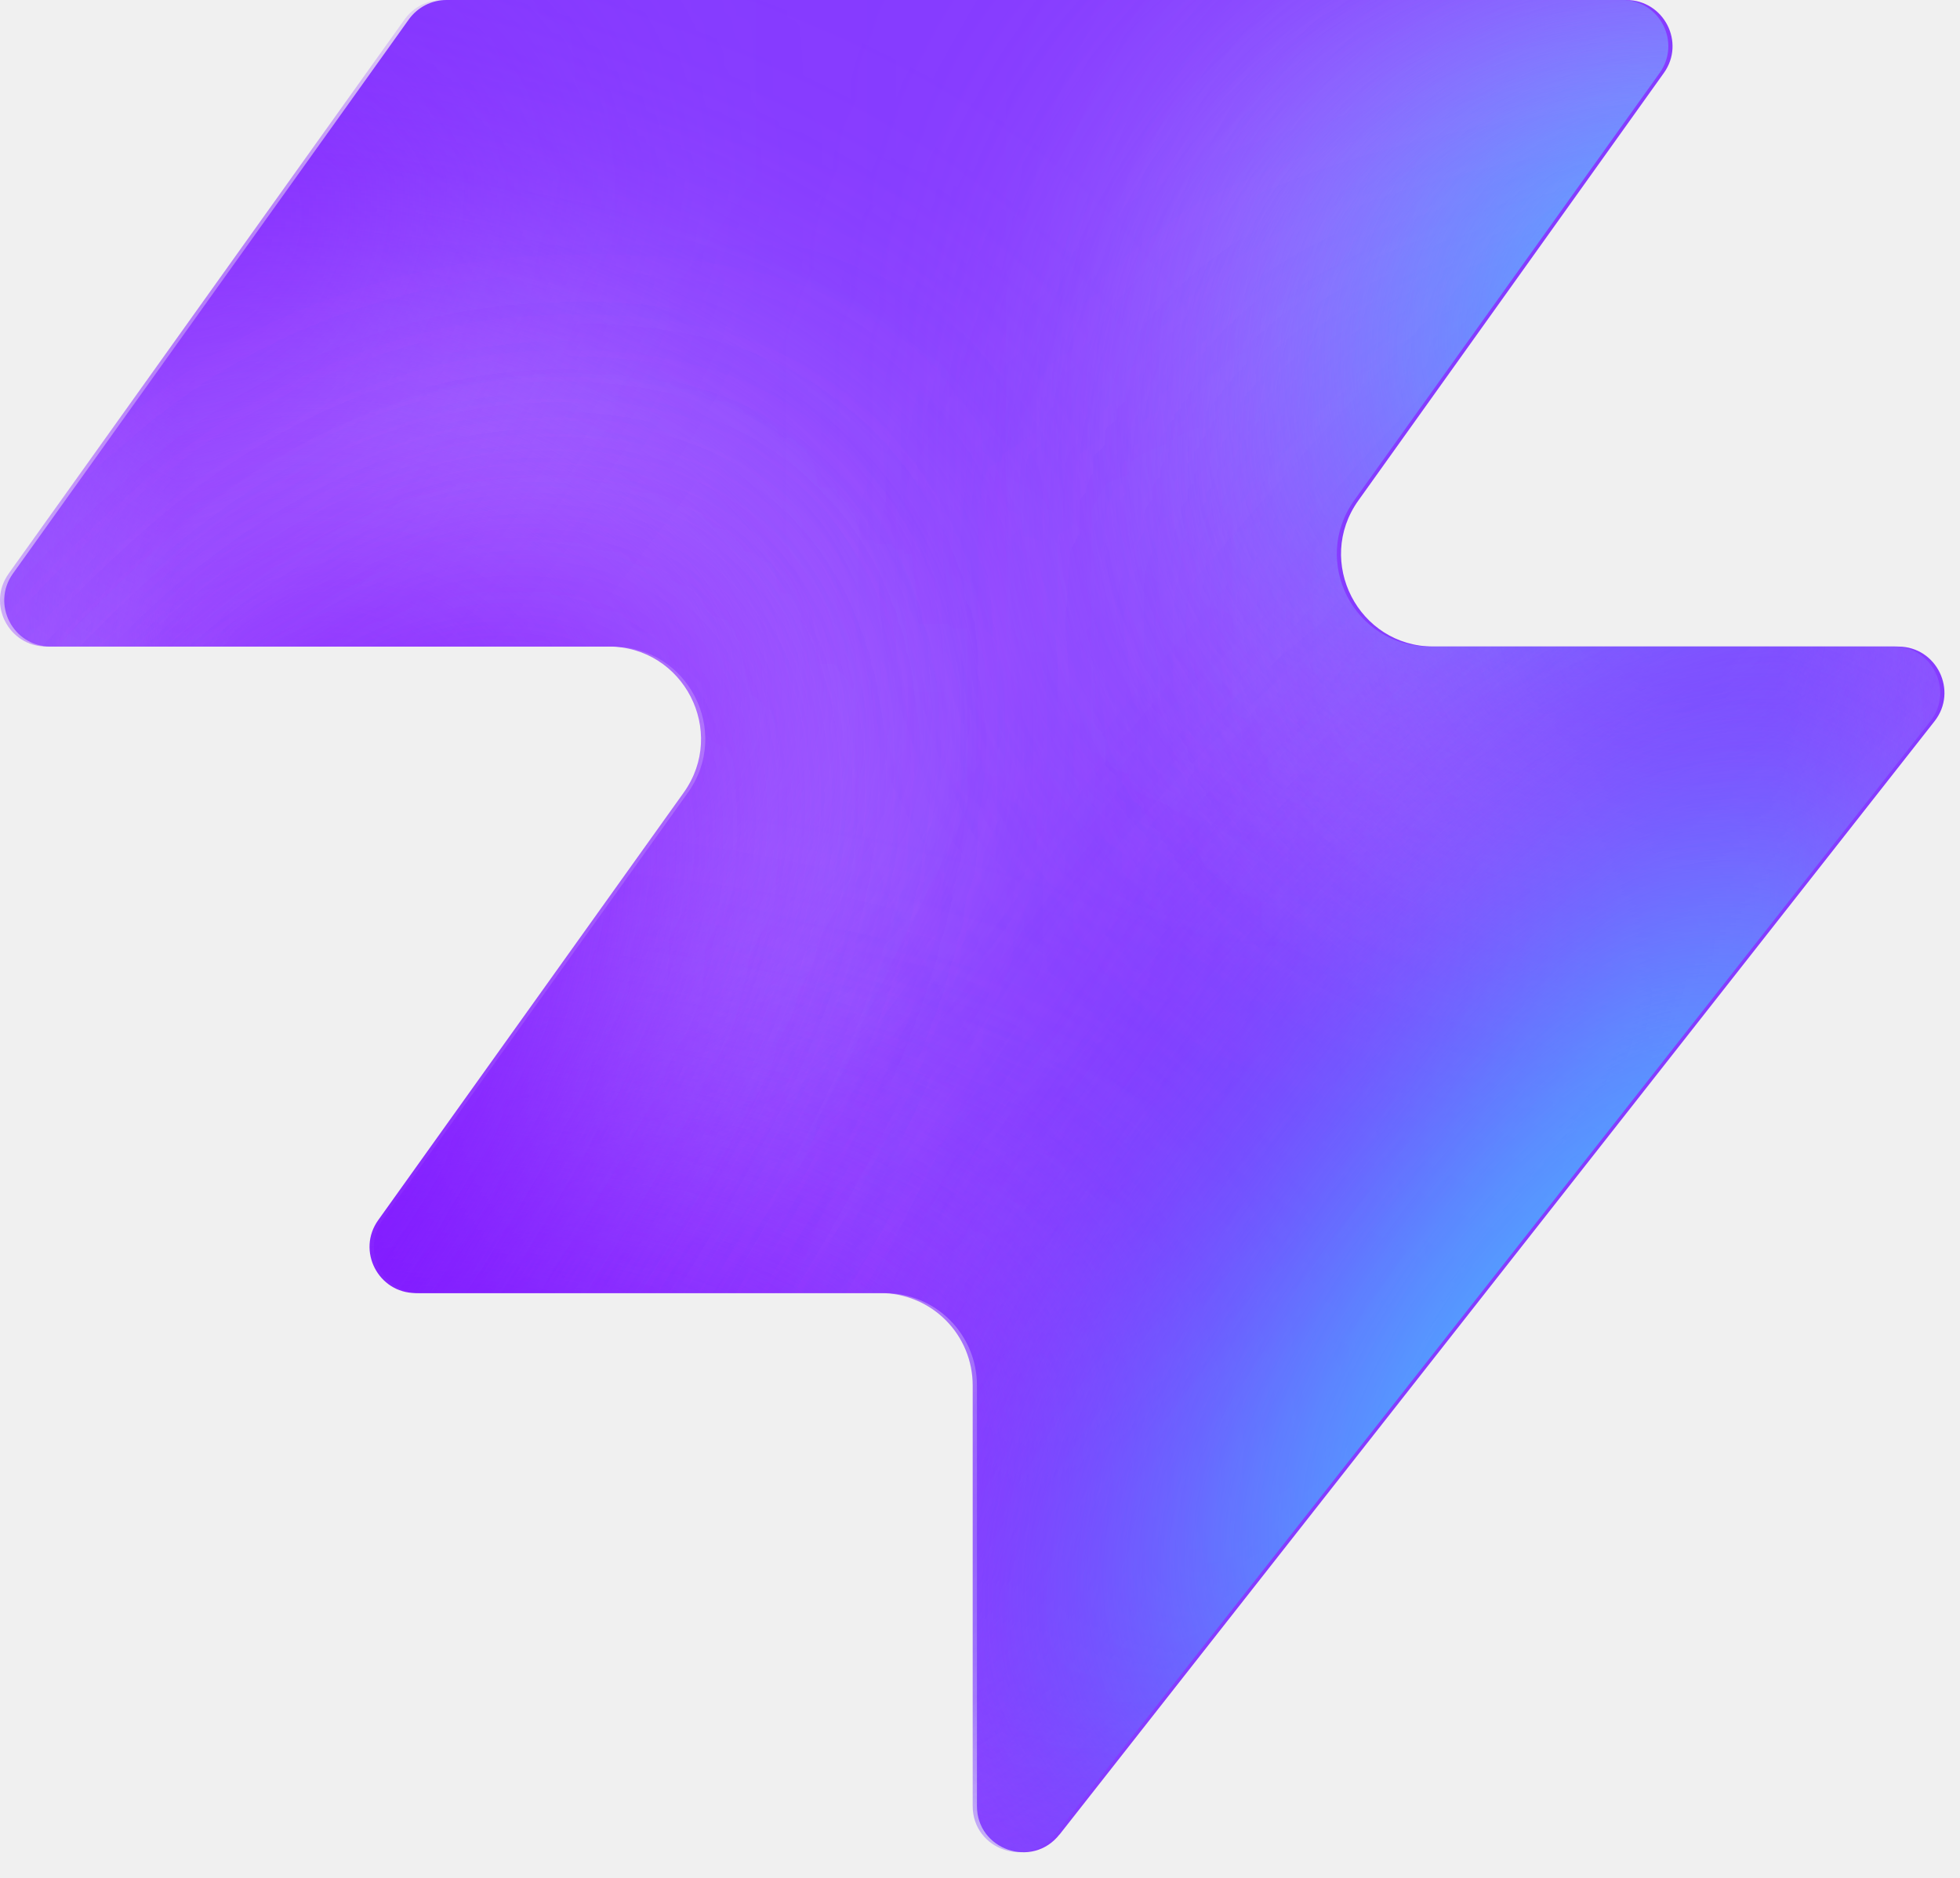
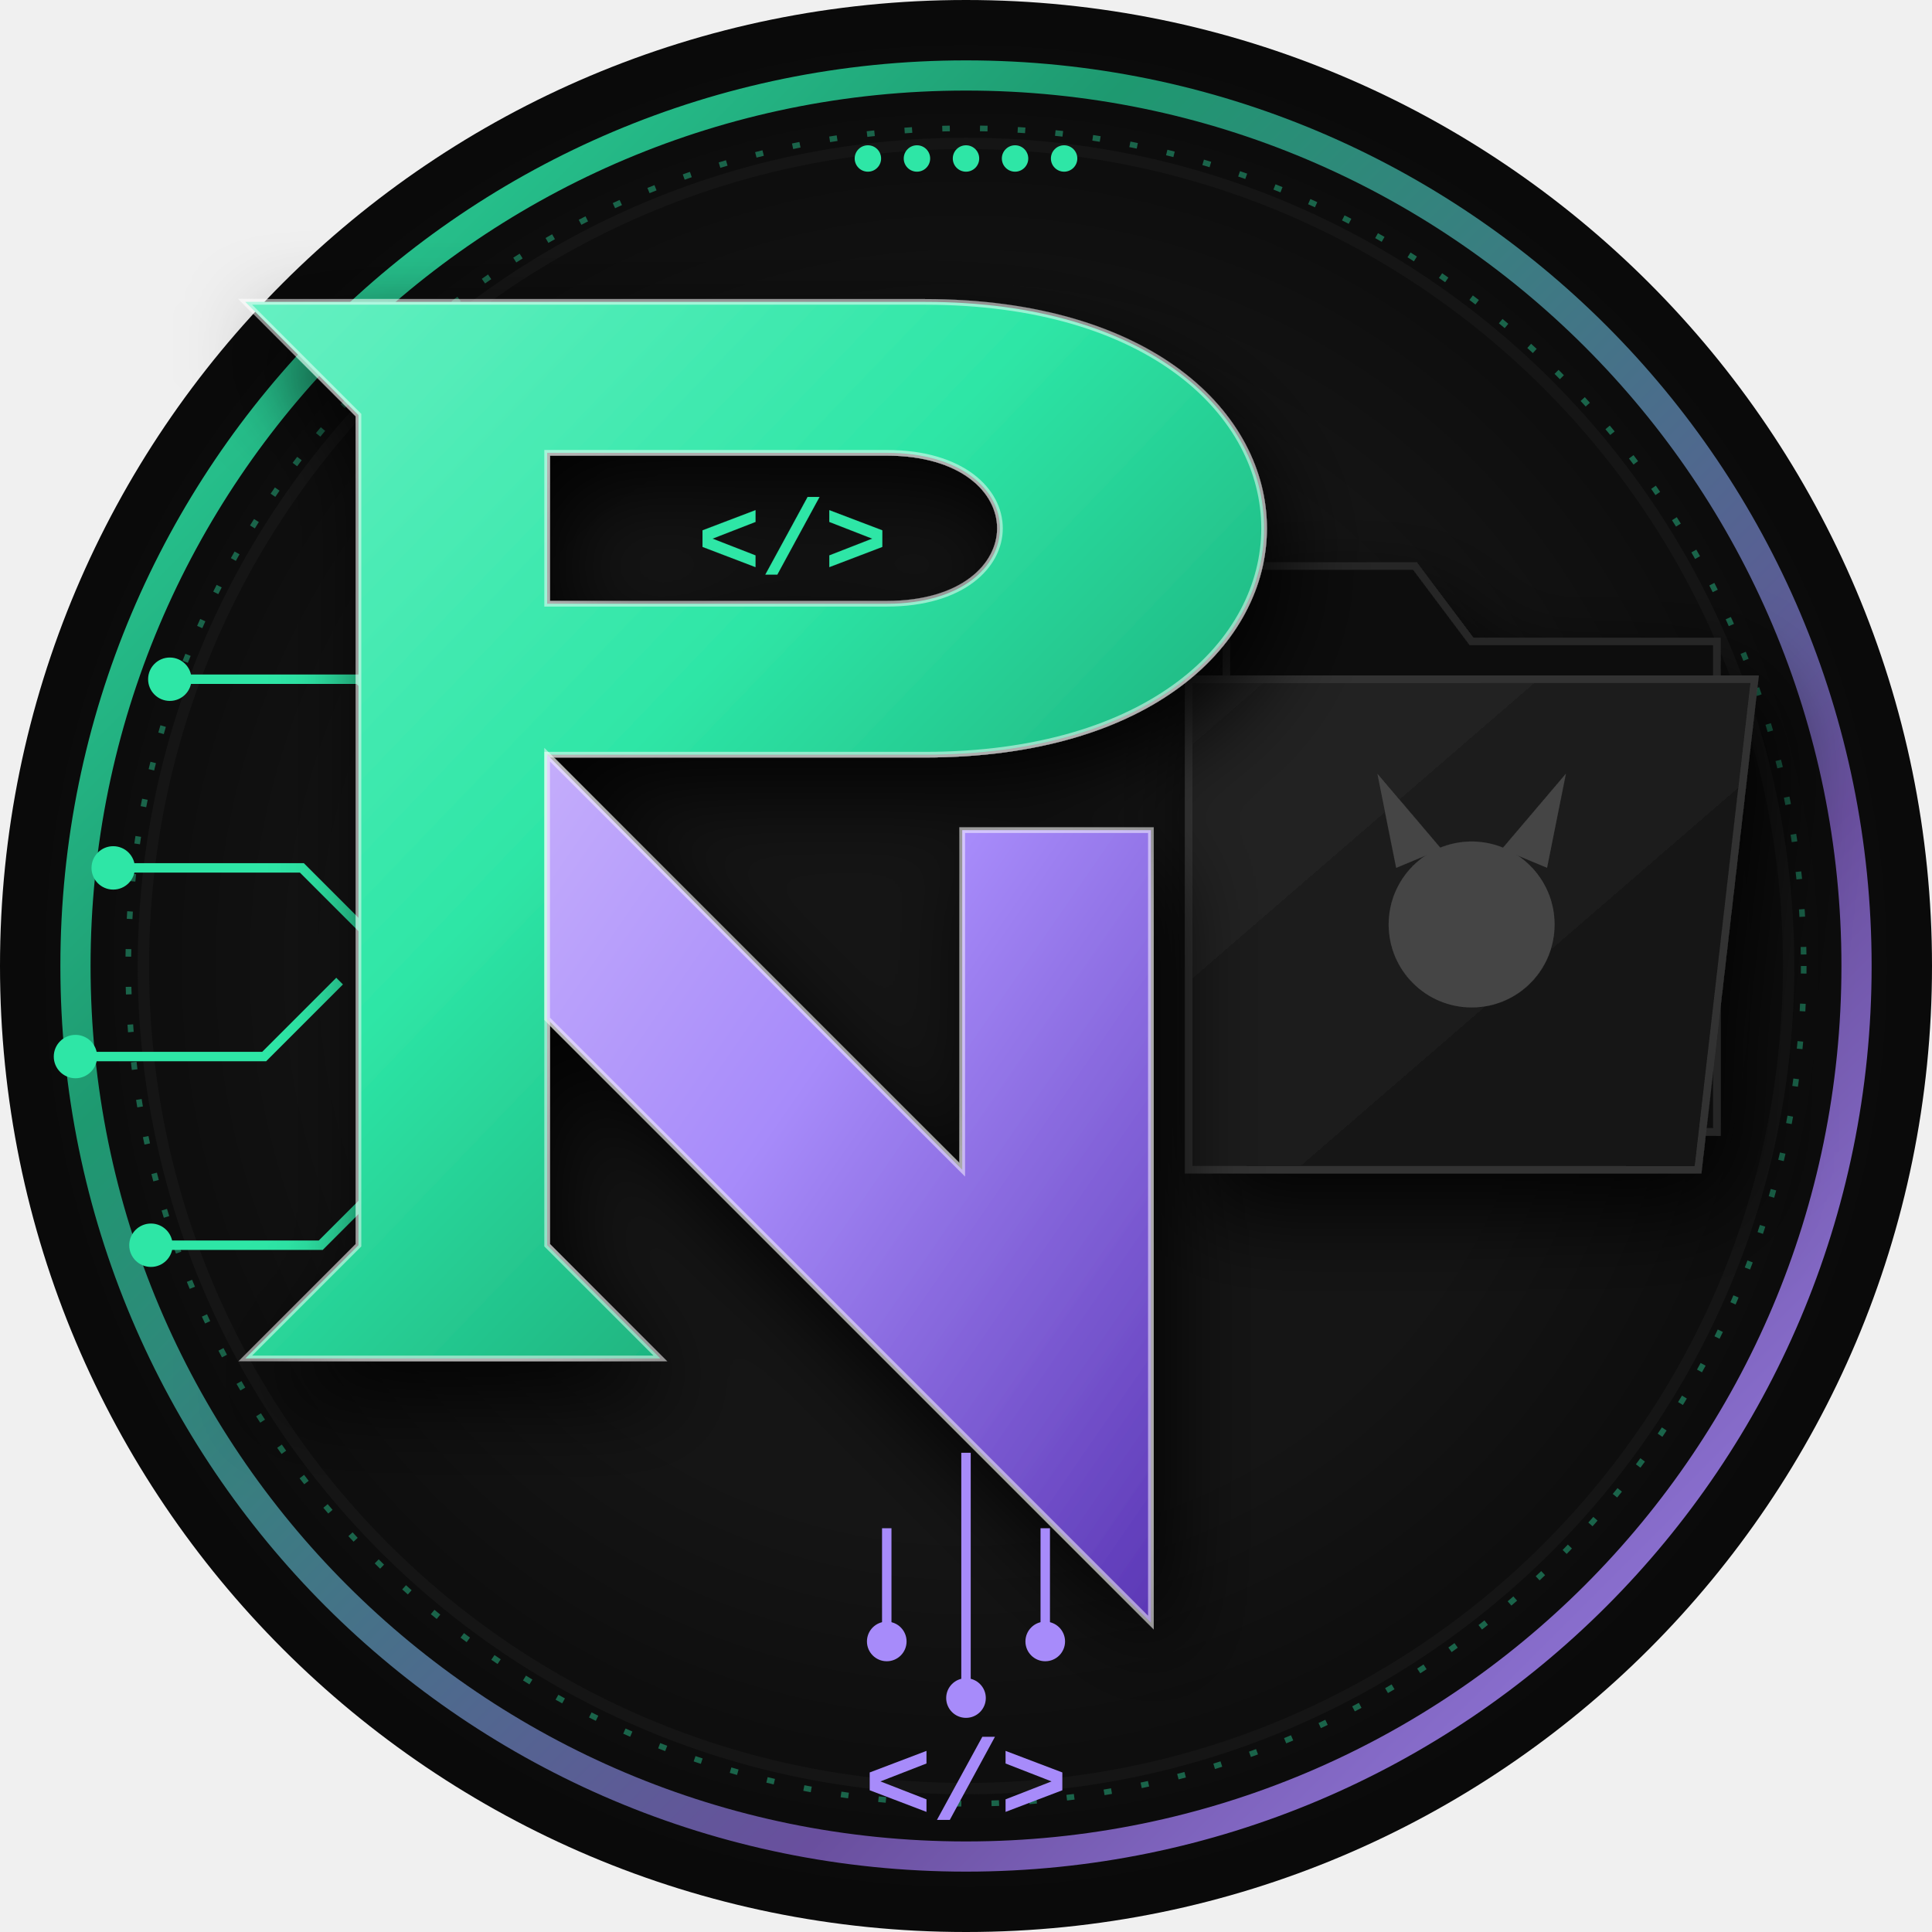
- <svg xmlns="http://www.w3.org/2000/svg" width="48" height="46" fill="none" viewBox="0 0 48 46">
-   <path fill="#863bff" d="M25.946 44.938c-.664.845-2.021.375-2.021-.698V33.937a2.26 2.26 0 0 0-2.262-2.262H10.287c-.92 0-1.456-1.04-.92-1.788l7.48-10.471c1.07-1.497 0-3.578-1.842-3.578H1.237c-.92 0-1.456-1.04-.92-1.788L10.013.474c.214-.297.556-.474.92-.474h28.894c.92 0 1.456 1.04.92 1.788l-7.48 10.471c-1.07 1.498 0 3.579 1.842 3.579h11.377c.943 0 1.473 1.088.89 1.83L25.947 44.94z" style="fill:#863bff;fill:color(display-p3 .525 .23 1);fill-opacity:1" />
-   <mask id="a" width="48" height="46" x="0" y="0" maskUnits="userSpaceOnUse" style="mask-type:alpha">
-     <path fill="#000" d="M25.842 44.938c-.664.844-2.021.375-2.021-.698V33.937a2.26 2.26 0 0 0-2.262-2.262H10.183c-.92 0-1.456-1.04-.92-1.788l7.48-10.471c1.07-1.498 0-3.579-1.842-3.579H1.133c-.92 0-1.456-1.04-.92-1.787L9.91.473c.214-.297.556-.474.92-.474h28.894c.92 0 1.456 1.04.92 1.788l-7.48 10.471c-1.07 1.498 0 3.578 1.842 3.578h11.377c.943 0 1.473 1.088.89 1.832L25.843 44.94z" style="fill:#000;fill-opacity:1" />
-   </mask>
-   <g mask="url(#a)">
-     <g filter="url(#b)">
-       <ellipse cx="5.508" cy="14.704" fill="#ede6ff" rx="5.508" ry="14.704" style="fill:#ede6ff;fill:color(display-p3 .927 .903 1);fill-opacity:1" transform="matrix(.00324 1 1 -.00324 -4.47 31.516)" />
+ <svg xmlns="http://www.w3.org/2000/svg" viewBox="0 0 512 512" width="100%" height="100%">
+   <defs>
+     <radialGradient id="bg-glow" cx="50%" cy="50%" r="50%">
+       <stop offset="60%" stop-color="#151515" />
+       <stop offset="100%" stop-color="#0a0a0a" />
+     </radialGradient>
+     <linearGradient id="ring-grad" x1="0%" y1="0%" x2="100%" y2="100%">
+       <stop offset="0%" stop-color="#2ee6a6" />
+       <stop offset="30%" stop-color="#1e9970" />
+       <stop offset="70%" stop-color="#694f9e" />
+       <stop offset="100%" stop-color="#a78bfa" />
+     </linearGradient>
+     <linearGradient id="cyan-face" x1="0%" y1="0%" x2="100%" y2="100%">
+       <stop offset="0%" stop-color="#66f0c2" />
+       <stop offset="40%" stop-color="#2ee6a6" />
+       <stop offset="100%" stop-color="#10855c" />
+     </linearGradient>
+     <solidColor id="cyan-shadow" color="#0a402d" />
+     <linearGradient id="purple-face" x1="0%" y1="0%" x2="100%" y2="100%">
+       <stop offset="0%" stop-color="#c4adfb" />
+       <stop offset="40%" stop-color="#a78bfa" />
+       <stop offset="100%" stop-color="#5b37b5" />
+     </linearGradient>
+     <solidColor id="purple-shadow" color="#2c1a52" />
+     <linearGradient id="folder-grad" x1="0%" y1="0%" x2="100%" y2="100%">
+       <stop offset="0%" stop-color="#262626" />
+       <stop offset="100%" stop-color="#111111" />
+     </linearGradient>
+     <filter id="glow-shadow" x="-30%" y="-30%" width="160%" height="160%">
+       <feDropShadow dx="5" dy="10" stdDeviation="12" flood-color="#000000" flood-opacity="0.9" />
+     </filter>
+     <path id="cyan-r-path" d="M 90 100 L 270 100 C 330 100, 360 130, 360 160 C 360 190, 330 220, 270 220 L 170 220 L 170 350 L 200 380 L 90 380 L 120 350 L 120 130 Z M 170 140 L 170 180 L 260 180 C 280 180, 290 170, 290 160 C 290 150, 280 140, 260 140 Z" />
+     <path id="purple-n-path" d="M 170 220 L 280 330 L 280 240 L 330 240 L 330 450 L 170 290 Z" />
+   </defs>
+   <circle cx="256" cy="256" r="256" fill="#0a0a0a" />
+   <circle cx="256" cy="256" r="248" fill="url(#bg-glow)" />
+   <circle cx="256" cy="256" r="236" fill="none" stroke="url(#ring-grad)" stroke-width="8" />
+   <circle cx="256" cy="256" r="222" fill="none" stroke="#2ee6a6" stroke-width="1.5" stroke-dasharray="2 8" opacity="0.4" />
+   <circle cx="256" cy="256" r="218" fill="none" stroke="#151515" stroke-width="3" />
+   <g fill="#2ee6a6">
+     <circle cx="230" cy="42" r="3.5" />
+     <circle cx="243" cy="42" r="3.5" />
+     <circle cx="256" cy="42" r="3.5" />
+     <circle cx="269" cy="42" r="3.5" />
+     <circle cx="282" cy="42" r="3.5" />
+   </g>
+   <g stroke="#2ee6a6" stroke-width="2.5" fill="none">
+     <path d="M 50 180 L 95 180 L 115 200" />
+     <circle cx="45" cy="180" r="4.5" fill="#2ee6a6" />
+     <path d="M 35 230 L 80 230 L 100 250" />
+     <circle cx="30" cy="230" r="4.5" fill="#2ee6a6" />
+     <path d="M 25 280 L 70 280 L 90 260" />
+     <circle cx="20" cy="280" r="4.5" fill="#2ee6a6" />
+     <path d="M 45 330 L 85 330 L 105 310" />
+     <circle cx="40" cy="330" r="4.5" fill="#2ee6a6" />
+   </g>
+   <g transform="translate(-25, -20)">
+     <g transform="translate(330, 160)" filter="url(#glow-shadow)">
+       <path d="M 20 10 L 70 10 L 85 30 L 150 30 L 150 160 L 20 160 Z" fill="#111111" stroke="#262626" stroke-width="2" />
+       <path d="M 10 40 L 160 40 L 145 170 L 10 170 Z" fill="url(#folder-grad)" stroke="#333333" stroke-width="2" />
+       <g transform="translate(85, 105)" fill="#444444">
+         <circle cx="0" cy="0" r="22" />
+         <path d="M -20 -15 L -25 -40 L -8 -20 Z" />
+         <path d="M 20 -15 L 25 -40 L 8 -20 Z" />
+       </g>
    </g>
-     <g filter="url(#c)">
-       <ellipse cx="10.399" cy="29.851" fill="#ede6ff" rx="10.399" ry="29.851" style="fill:#ede6ff;fill:color(display-p3 .927 .903 1);fill-opacity:1" transform="matrix(.00324 1 1 -.00324 -39.328 7.883)" />
-     </g>
-     <g filter="url(#d)">
-       <ellipse cx="5.508" cy="30.487" fill="#7e14ff" rx="5.508" ry="30.487" style="fill:#7e14ff;fill:color(display-p3 .492 .077 1);fill-opacity:1" transform="rotate(89.814 -25.913 -14.639)scale(1 -1)" />
-     </g>
-     <g filter="url(#e)">
-       <ellipse cx="5.508" cy="30.599" fill="#7e14ff" rx="5.508" ry="30.599" style="fill:#7e14ff;fill:color(display-p3 .492 .077 1);fill-opacity:1" transform="rotate(89.814 -32.644 -3.334)scale(1 -1)" />
-     </g>
-     <g filter="url(#f)">
-       <ellipse cx="5.508" cy="30.599" fill="#7e14ff" rx="5.508" ry="30.599" style="fill:#7e14ff;fill:color(display-p3 .492 .077 1);fill-opacity:1" transform="matrix(.00324 1 1 -.00324 -34.34 30.47)" />
-     </g>
-     <g filter="url(#g)">
-       <ellipse cx="14.072" cy="22.078" fill="#ede6ff" rx="14.072" ry="22.078" style="fill:#ede6ff;fill:color(display-p3 .927 .903 1);fill-opacity:1" transform="rotate(93.35 24.506 48.493)scale(-1 1)" />
-     </g>
-     <g filter="url(#h)">
-       <ellipse cx="3.47" cy="21.501" fill="#7e14ff" rx="3.47" ry="21.501" style="fill:#7e14ff;fill:color(display-p3 .492 .077 1);fill-opacity:1" transform="rotate(89.009 28.708 47.59)scale(-1 1)" />
-     </g>
-     <g filter="url(#i)">
-       <ellipse cx="3.47" cy="21.501" fill="#7e14ff" rx="3.47" ry="21.501" style="fill:#7e14ff;fill:color(display-p3 .492 .077 1);fill-opacity:1" transform="rotate(89.009 28.708 47.59)scale(-1 1)" />
-     </g>
-     <g filter="url(#j)">
-       <ellipse cx=".387" cy="8.972" fill="#7e14ff" rx="4.407" ry="29.108" style="fill:#7e14ff;fill:color(display-p3 .492 .077 1);fill-opacity:1" transform="rotate(39.51 .387 8.972)" />
-     </g>
-     <g filter="url(#k)">
-       <ellipse cx="47.523" cy="-6.092" fill="#7e14ff" rx="4.407" ry="29.108" style="fill:#7e14ff;fill:color(display-p3 .492 .077 1);fill-opacity:1" transform="rotate(37.892 47.523 -6.092)" />
-     </g>
-     <g filter="url(#l)">
-       <ellipse cx="41.412" cy="6.333" fill="#47bfff" rx="5.971" ry="9.665" style="fill:#47bfff;fill:color(display-p3 .28 .748 1);fill-opacity:1" transform="rotate(37.892 41.412 6.333)" />
-     </g>
-     <g filter="url(#m)">
-       <ellipse cx="-1.879" cy="38.332" fill="#7e14ff" rx="4.407" ry="29.108" style="fill:#7e14ff;fill:color(display-p3 .492 .077 1);fill-opacity:1" transform="rotate(37.892 -1.88 38.332)" />
-     </g>
-     <g filter="url(#n)">
-       <ellipse cx="-1.879" cy="38.332" fill="#7e14ff" rx="4.407" ry="29.108" style="fill:#7e14ff;fill:color(display-p3 .492 .077 1);fill-opacity:1" transform="rotate(37.892 -1.88 38.332)" />
-     </g>
-     <g filter="url(#o)">
-       <ellipse cx="35.651" cy="29.907" fill="#7e14ff" rx="4.407" ry="29.108" style="fill:#7e14ff;fill:color(display-p3 .492 .077 1);fill-opacity:1" transform="rotate(37.892 35.651 29.907)" />
-     </g>
-     <g filter="url(#p)">
-       <ellipse cx="38.418" cy="32.4" fill="#47bfff" rx="5.971" ry="15.297" style="fill:#47bfff;fill:color(display-p3 .28 .748 1);fill-opacity:1" transform="rotate(37.892 38.418 32.4)" />
+     <g filter="url(#glow-shadow)">
+       <use href="#cyan-r-path" fill="url(#cyan-shadow)" transform="translate(-2, 2)" />
+       <use href="#cyan-r-path" fill="url(#cyan-shadow)" transform="translate(-4, 4)" />
+       <use href="#cyan-r-path" fill="url(#cyan-shadow)" transform="translate(-6, 6)" />
+       <use href="#cyan-r-path" fill="url(#cyan-shadow)" transform="translate(-8, 8)" />
+       <use href="#cyan-r-path" fill="url(#cyan-shadow)" transform="translate(-10, 10)" />
+       <use href="#cyan-r-path" fill="url(#cyan-shadow)" transform="translate(-12, 12)" />
+       <use href="#cyan-r-path" fill="url(#cyan-face)" stroke="#ffffff" stroke-width="1.5" stroke-opacity="0.5" />
+       <text x="235" y="172" fill="#2ee6a6" font-family="'JetBrains Mono', 'Courier New', monospace" font-size="28" font-weight="900" text-anchor="middle">&lt;/&gt;</text>
+       <use href="#purple-n-path" fill="url(#purple-shadow)" transform="translate(-2, 2)" />
+       <use href="#purple-n-path" fill="url(#purple-shadow)" transform="translate(-4, 4)" />
+       <use href="#purple-n-path" fill="url(#purple-shadow)" transform="translate(-6, 6)" />
+       <use href="#purple-n-path" fill="url(#purple-shadow)" transform="translate(-8, 8)" />
+       <use href="#purple-n-path" fill="url(#purple-shadow)" transform="translate(-10, 10)" />
+       <use href="#purple-n-path" fill="url(#purple-shadow)" transform="translate(-12, 12)" />
+       <use href="#purple-n-path" fill="url(#purple-face)" stroke="#ffffff" stroke-width="1.5" stroke-opacity="0.5" />
    </g>
  </g>
-   <defs>
-     <filter id="b" width="60.045" height="41.654" x="-19.77" y="16.149" color-interpolation-filters="sRGB" filterUnits="userSpaceOnUse">
-       <feFlood flood-opacity="0" result="BackgroundImageFix" />
-       <feBlend in="SourceGraphic" in2="BackgroundImageFix" result="shape" />
-       <feGaussianBlur result="effect1_foregroundBlur_2002_17158" stdDeviation="7.659" />
-     </filter>
-     <filter id="c" width="90.34" height="51.437" x="-54.613" y="-7.533" color-interpolation-filters="sRGB" filterUnits="userSpaceOnUse">
-       <feFlood flood-opacity="0" result="BackgroundImageFix" />
-       <feBlend in="SourceGraphic" in2="BackgroundImageFix" result="shape" />
-       <feGaussianBlur result="effect1_foregroundBlur_2002_17158" stdDeviation="7.659" />
-     </filter>
-     <filter id="d" width="79.355" height="29.4" x="-49.64" y="2.03" color-interpolation-filters="sRGB" filterUnits="userSpaceOnUse">
-       <feFlood flood-opacity="0" result="BackgroundImageFix" />
-       <feBlend in="SourceGraphic" in2="BackgroundImageFix" result="shape" />
-       <feGaussianBlur result="effect1_foregroundBlur_2002_17158" stdDeviation="4.596" />
-     </filter>
-     <filter id="e" width="79.579" height="29.4" x="-45.045" y="20.029" color-interpolation-filters="sRGB" filterUnits="userSpaceOnUse">
-       <feFlood flood-opacity="0" result="BackgroundImageFix" />
-       <feBlend in="SourceGraphic" in2="BackgroundImageFix" result="shape" />
-       <feGaussianBlur result="effect1_foregroundBlur_2002_17158" stdDeviation="4.596" />
-     </filter>
-     <filter id="f" width="79.579" height="29.4" x="-43.513" y="21.178" color-interpolation-filters="sRGB" filterUnits="userSpaceOnUse">
-       <feFlood flood-opacity="0" result="BackgroundImageFix" />
-       <feBlend in="SourceGraphic" in2="BackgroundImageFix" result="shape" />
-       <feGaussianBlur result="effect1_foregroundBlur_2002_17158" stdDeviation="4.596" />
-     </filter>
-     <filter id="g" width="74.749" height="58.852" x="15.756" y="-17.901" color-interpolation-filters="sRGB" filterUnits="userSpaceOnUse">
-       <feFlood flood-opacity="0" result="BackgroundImageFix" />
-       <feBlend in="SourceGraphic" in2="BackgroundImageFix" result="shape" />
-       <feGaussianBlur result="effect1_foregroundBlur_2002_17158" stdDeviation="7.659" />
-     </filter>
-     <filter id="h" width="61.377" height="25.362" x="23.548" y="2.284" color-interpolation-filters="sRGB" filterUnits="userSpaceOnUse">
-       <feFlood flood-opacity="0" result="BackgroundImageFix" />
-       <feBlend in="SourceGraphic" in2="BackgroundImageFix" result="shape" />
-       <feGaussianBlur result="effect1_foregroundBlur_2002_17158" stdDeviation="4.596" />
-     </filter>
-     <filter id="i" width="61.377" height="25.362" x="23.548" y="2.284" color-interpolation-filters="sRGB" filterUnits="userSpaceOnUse">
-       <feFlood flood-opacity="0" result="BackgroundImageFix" />
-       <feBlend in="SourceGraphic" in2="BackgroundImageFix" result="shape" />
-       <feGaussianBlur result="effect1_foregroundBlur_2002_17158" stdDeviation="4.596" />
-     </filter>
-     <filter id="j" width="56.045" height="63.649" x="-27.636" y="-22.853" color-interpolation-filters="sRGB" filterUnits="userSpaceOnUse">
-       <feFlood flood-opacity="0" result="BackgroundImageFix" />
-       <feBlend in="SourceGraphic" in2="BackgroundImageFix" result="shape" />
-       <feGaussianBlur result="effect1_foregroundBlur_2002_17158" stdDeviation="4.596" />
-     </filter>
-     <filter id="k" width="54.814" height="64.646" x="20.116" y="-38.415" color-interpolation-filters="sRGB" filterUnits="userSpaceOnUse">
-       <feFlood flood-opacity="0" result="BackgroundImageFix" />
-       <feBlend in="SourceGraphic" in2="BackgroundImageFix" result="shape" />
-       <feGaussianBlur result="effect1_foregroundBlur_2002_17158" stdDeviation="4.596" />
-     </filter>
-     <filter id="l" width="33.541" height="35.313" x="24.641" y="-11.323" color-interpolation-filters="sRGB" filterUnits="userSpaceOnUse">
-       <feFlood flood-opacity="0" result="BackgroundImageFix" />
-       <feBlend in="SourceGraphic" in2="BackgroundImageFix" result="shape" />
-       <feGaussianBlur result="effect1_foregroundBlur_2002_17158" stdDeviation="4.596" />
-     </filter>
-     <filter id="m" width="54.814" height="64.646" x="-29.286" y="6.009" color-interpolation-filters="sRGB" filterUnits="userSpaceOnUse">
-       <feFlood flood-opacity="0" result="BackgroundImageFix" />
-       <feBlend in="SourceGraphic" in2="BackgroundImageFix" result="shape" />
-       <feGaussianBlur result="effect1_foregroundBlur_2002_17158" stdDeviation="4.596" />
-     </filter>
-     <filter id="n" width="54.814" height="64.646" x="-29.286" y="6.009" color-interpolation-filters="sRGB" filterUnits="userSpaceOnUse">
-       <feFlood flood-opacity="0" result="BackgroundImageFix" />
-       <feBlend in="SourceGraphic" in2="BackgroundImageFix" result="shape" />
-       <feGaussianBlur result="effect1_foregroundBlur_2002_17158" stdDeviation="4.596" />
-     </filter>
-     <filter id="o" width="54.814" height="64.646" x="8.244" y="-2.416" color-interpolation-filters="sRGB" filterUnits="userSpaceOnUse">
-       <feFlood flood-opacity="0" result="BackgroundImageFix" />
-       <feBlend in="SourceGraphic" in2="BackgroundImageFix" result="shape" />
-       <feGaussianBlur result="effect1_foregroundBlur_2002_17158" stdDeviation="4.596" />
-     </filter>
-     <filter id="p" width="39.409" height="43.623" x="18.713" y="10.588" color-interpolation-filters="sRGB" filterUnits="userSpaceOnUse">
-       <feFlood flood-opacity="0" result="BackgroundImageFix" />
-       <feBlend in="SourceGraphic" in2="BackgroundImageFix" result="shape" />
-       <feGaussianBlur result="effect1_foregroundBlur_2002_17158" stdDeviation="4.596" />
-     </filter>
-   </defs>
+   <g stroke="#a78bfa" stroke-width="2.5" fill="none">
+     <path d="M 235 435 L 235 405" />
+     <circle cx="235" cy="435" r="4" fill="#a78bfa" />
+     <path d="M 256 450 L 256 385" />
+     <circle cx="256" cy="450" r="4" fill="#a78bfa" />
+     <path d="M 277 435 L 277 405" />
+     <circle cx="277" cy="435" r="4" fill="#a78bfa" />
+   </g>
+   <text x="256" y="482" fill="#a78bfa" font-family="'JetBrains Mono', 'Courier New', monospace" font-size="30" font-weight="900" text-anchor="middle">&lt;/&gt;</text>
</svg>
